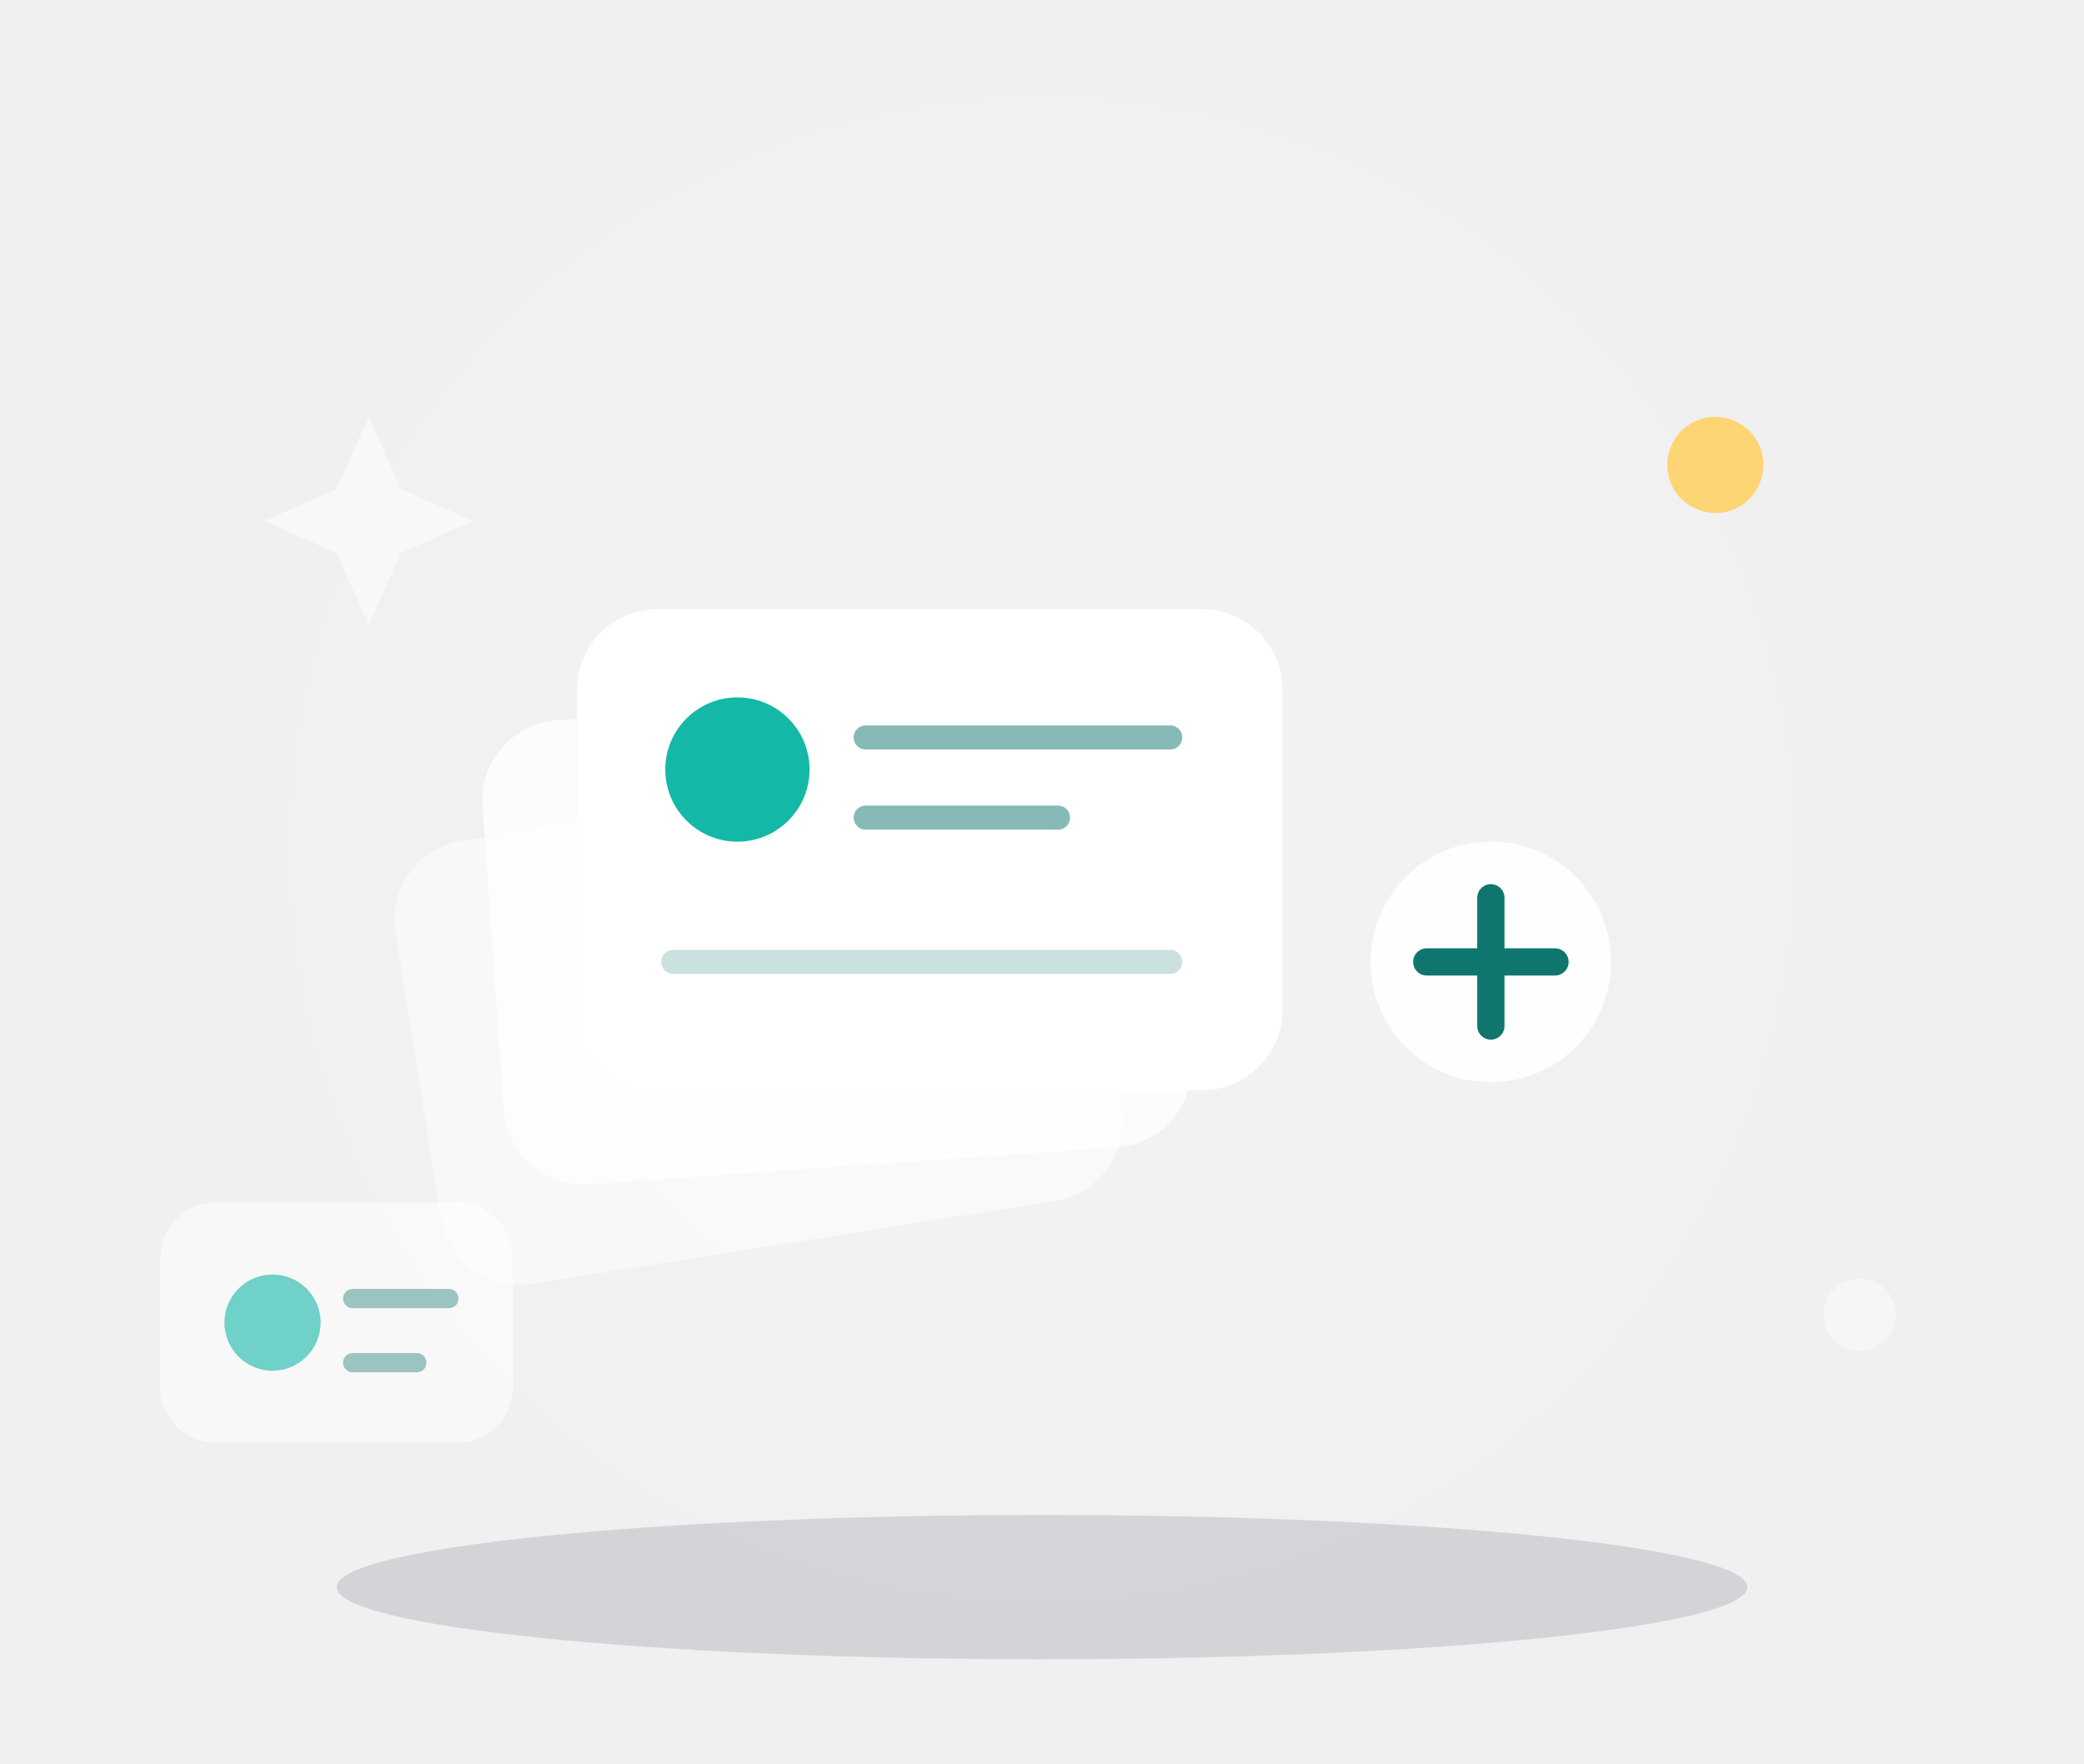
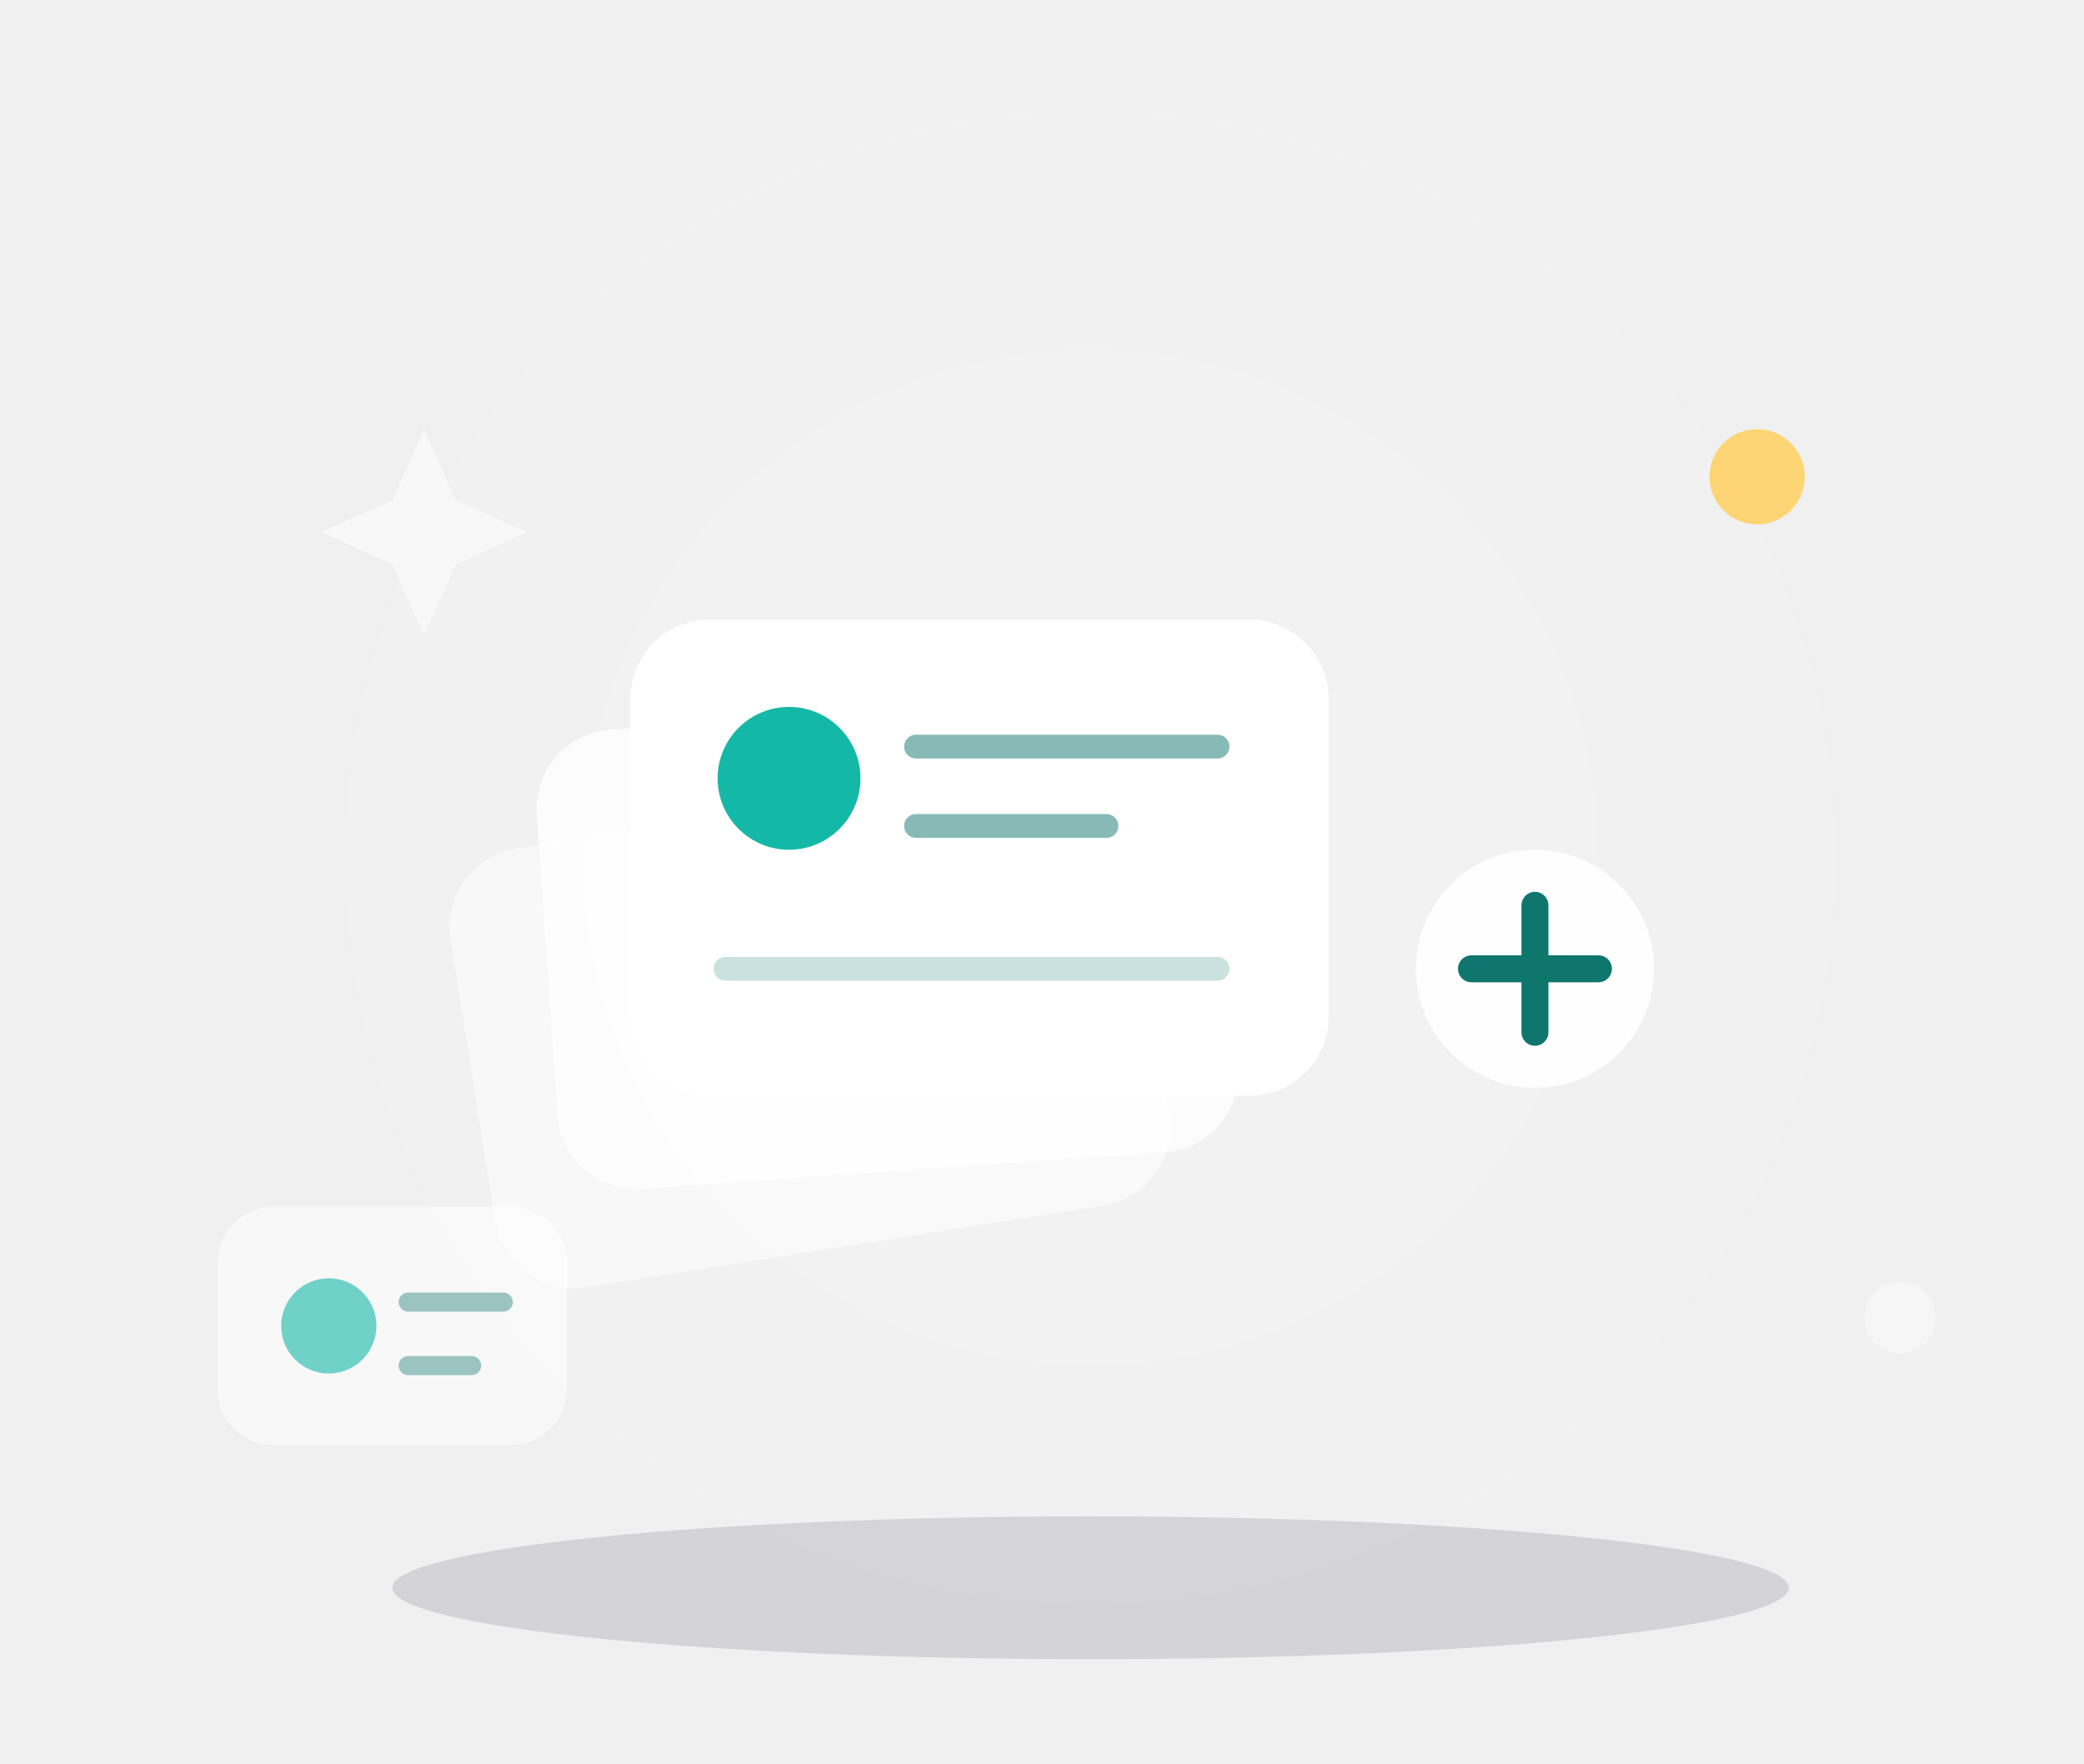
- <svg xmlns="http://www.w3.org/2000/svg" viewBox="0 0 260 220" aria-hidden="true" focusable="false">
-   <circle cx="130" cy="106" r="94" fill="#ffffff" opacity=".10" />
-   <circle cx="130" cy="106" r="64" fill="#ffffff" opacity=".07" />
-   <ellipse cx="130" cy="198" rx="88" ry="9" fill="#1b1030" opacity=".13" />
-   <g transform="rotate(-9 116 128)">
-     <rect x="52" y="96" width="86" height="56" rx="10" fill="#ffffff" opacity=".5" />
+ <svg xmlns="http://www.w3.org/2000/svg" viewBox="0 0 260 220" aria-hidden="true" focusable="false" data-norm="groups">
+   <g transform="translate(7.36 2.06) scale(0.99)">
+     <circle cx="130" cy="106" r="94" fill="#ffffff" opacity=".10" />
+     <circle cx="130" cy="106" r="64" fill="#ffffff" opacity=".07" />
+     <ellipse cx="130" cy="198" rx="88" ry="9" fill="#1b1030" opacity=".13" />
+     <g transform="rotate(-9 116 128)">
+       <rect x="52" y="96" width="86" height="56" rx="10" fill="#ffffff" opacity=".5" />
+     </g>
+     <g transform="rotate(-4 126 124)">
+       <rect x="62" y="86" width="86" height="58" rx="10" fill="#ffffff" opacity=".76" />
+     </g>
+     <g>
+       <rect x="72" y="76" width="88" height="60" rx="10" fill="#ffffff" />
+       <circle cx="92" cy="96" r="9" fill="#14b8a6" />
+       <path d="M108 92h38M108 102h24" stroke="#0f766e" stroke-width="3" stroke-linecap="round" opacity=".5" />
+       <path d="M84 120h62" stroke="#0f766e" stroke-width="3" stroke-linecap="round" opacity=".22" />
+     </g>
+     <g>
+       <circle cx="186" cy="120" r="15" fill="#ffffff" opacity=".95" />
+       <path d="M186 112v16M178 120h16" stroke="#0f766e" stroke-width="3.4" stroke-linecap="round" />
+     </g>
+     <g>
+       <rect x="20" y="150" width="44" height="30" rx="7" fill="#ffffff" opacity=".55" />
+       <circle cx="34" cy="165" r="6" fill="#14b8a6" opacity=".6" />
+       <path d="M44 162h12M44 170h8" stroke="#0f766e" stroke-width="2.4" stroke-linecap="round" opacity=".4" />
+     </g>
+     <path d="M46 52l4 9 9 4-9 4-4 9-4-9-9-4 9-4z" fill="#ffffff" opacity=".5" />
+     <circle cx="232" cy="164" r="4.5" fill="#ffffff" opacity=".38" />
+     <circle cx="214" cy="58" r="6" fill="#ffd166" opacity=".9" />
  </g>
-   <g transform="rotate(-4 126 124)">
-     <rect x="62" y="86" width="86" height="58" rx="10" fill="#ffffff" opacity=".76" />
-   </g>
-   <g>
-     <rect x="72" y="76" width="88" height="60" rx="10" fill="#ffffff" />
-     <circle cx="92" cy="96" r="9" fill="#14b8a6" />
-     <path d="M108 92h38M108 102h24" stroke="#0f766e" stroke-width="3" stroke-linecap="round" opacity=".5" />
-     <path d="M84 120h62" stroke="#0f766e" stroke-width="3" stroke-linecap="round" opacity=".22" />
-   </g>
-   <g>
-     <circle cx="186" cy="120" r="15" fill="#ffffff" opacity=".95" />
-     <path d="M186 112v16M178 120h16" stroke="#0f766e" stroke-width="3.4" stroke-linecap="round" />
-   </g>
-   <g>
-     <rect x="20" y="150" width="44" height="30" rx="7" fill="#ffffff" opacity=".55" />
-     <circle cx="34" cy="165" r="6" fill="#14b8a6" opacity=".6" />
-     <path d="M44 162h12M44 170h8" stroke="#0f766e" stroke-width="2.4" stroke-linecap="round" opacity=".4" />
-   </g>
-   <path d="M46 52l4 9 9 4-9 4-4 9-4-9-9-4 9-4z" fill="#ffffff" opacity=".5" />
-   <circle cx="232" cy="164" r="4.5" fill="#ffffff" opacity=".38" />
-   <circle cx="214" cy="58" r="6" fill="#ffd166" opacity=".9" />
</svg>
